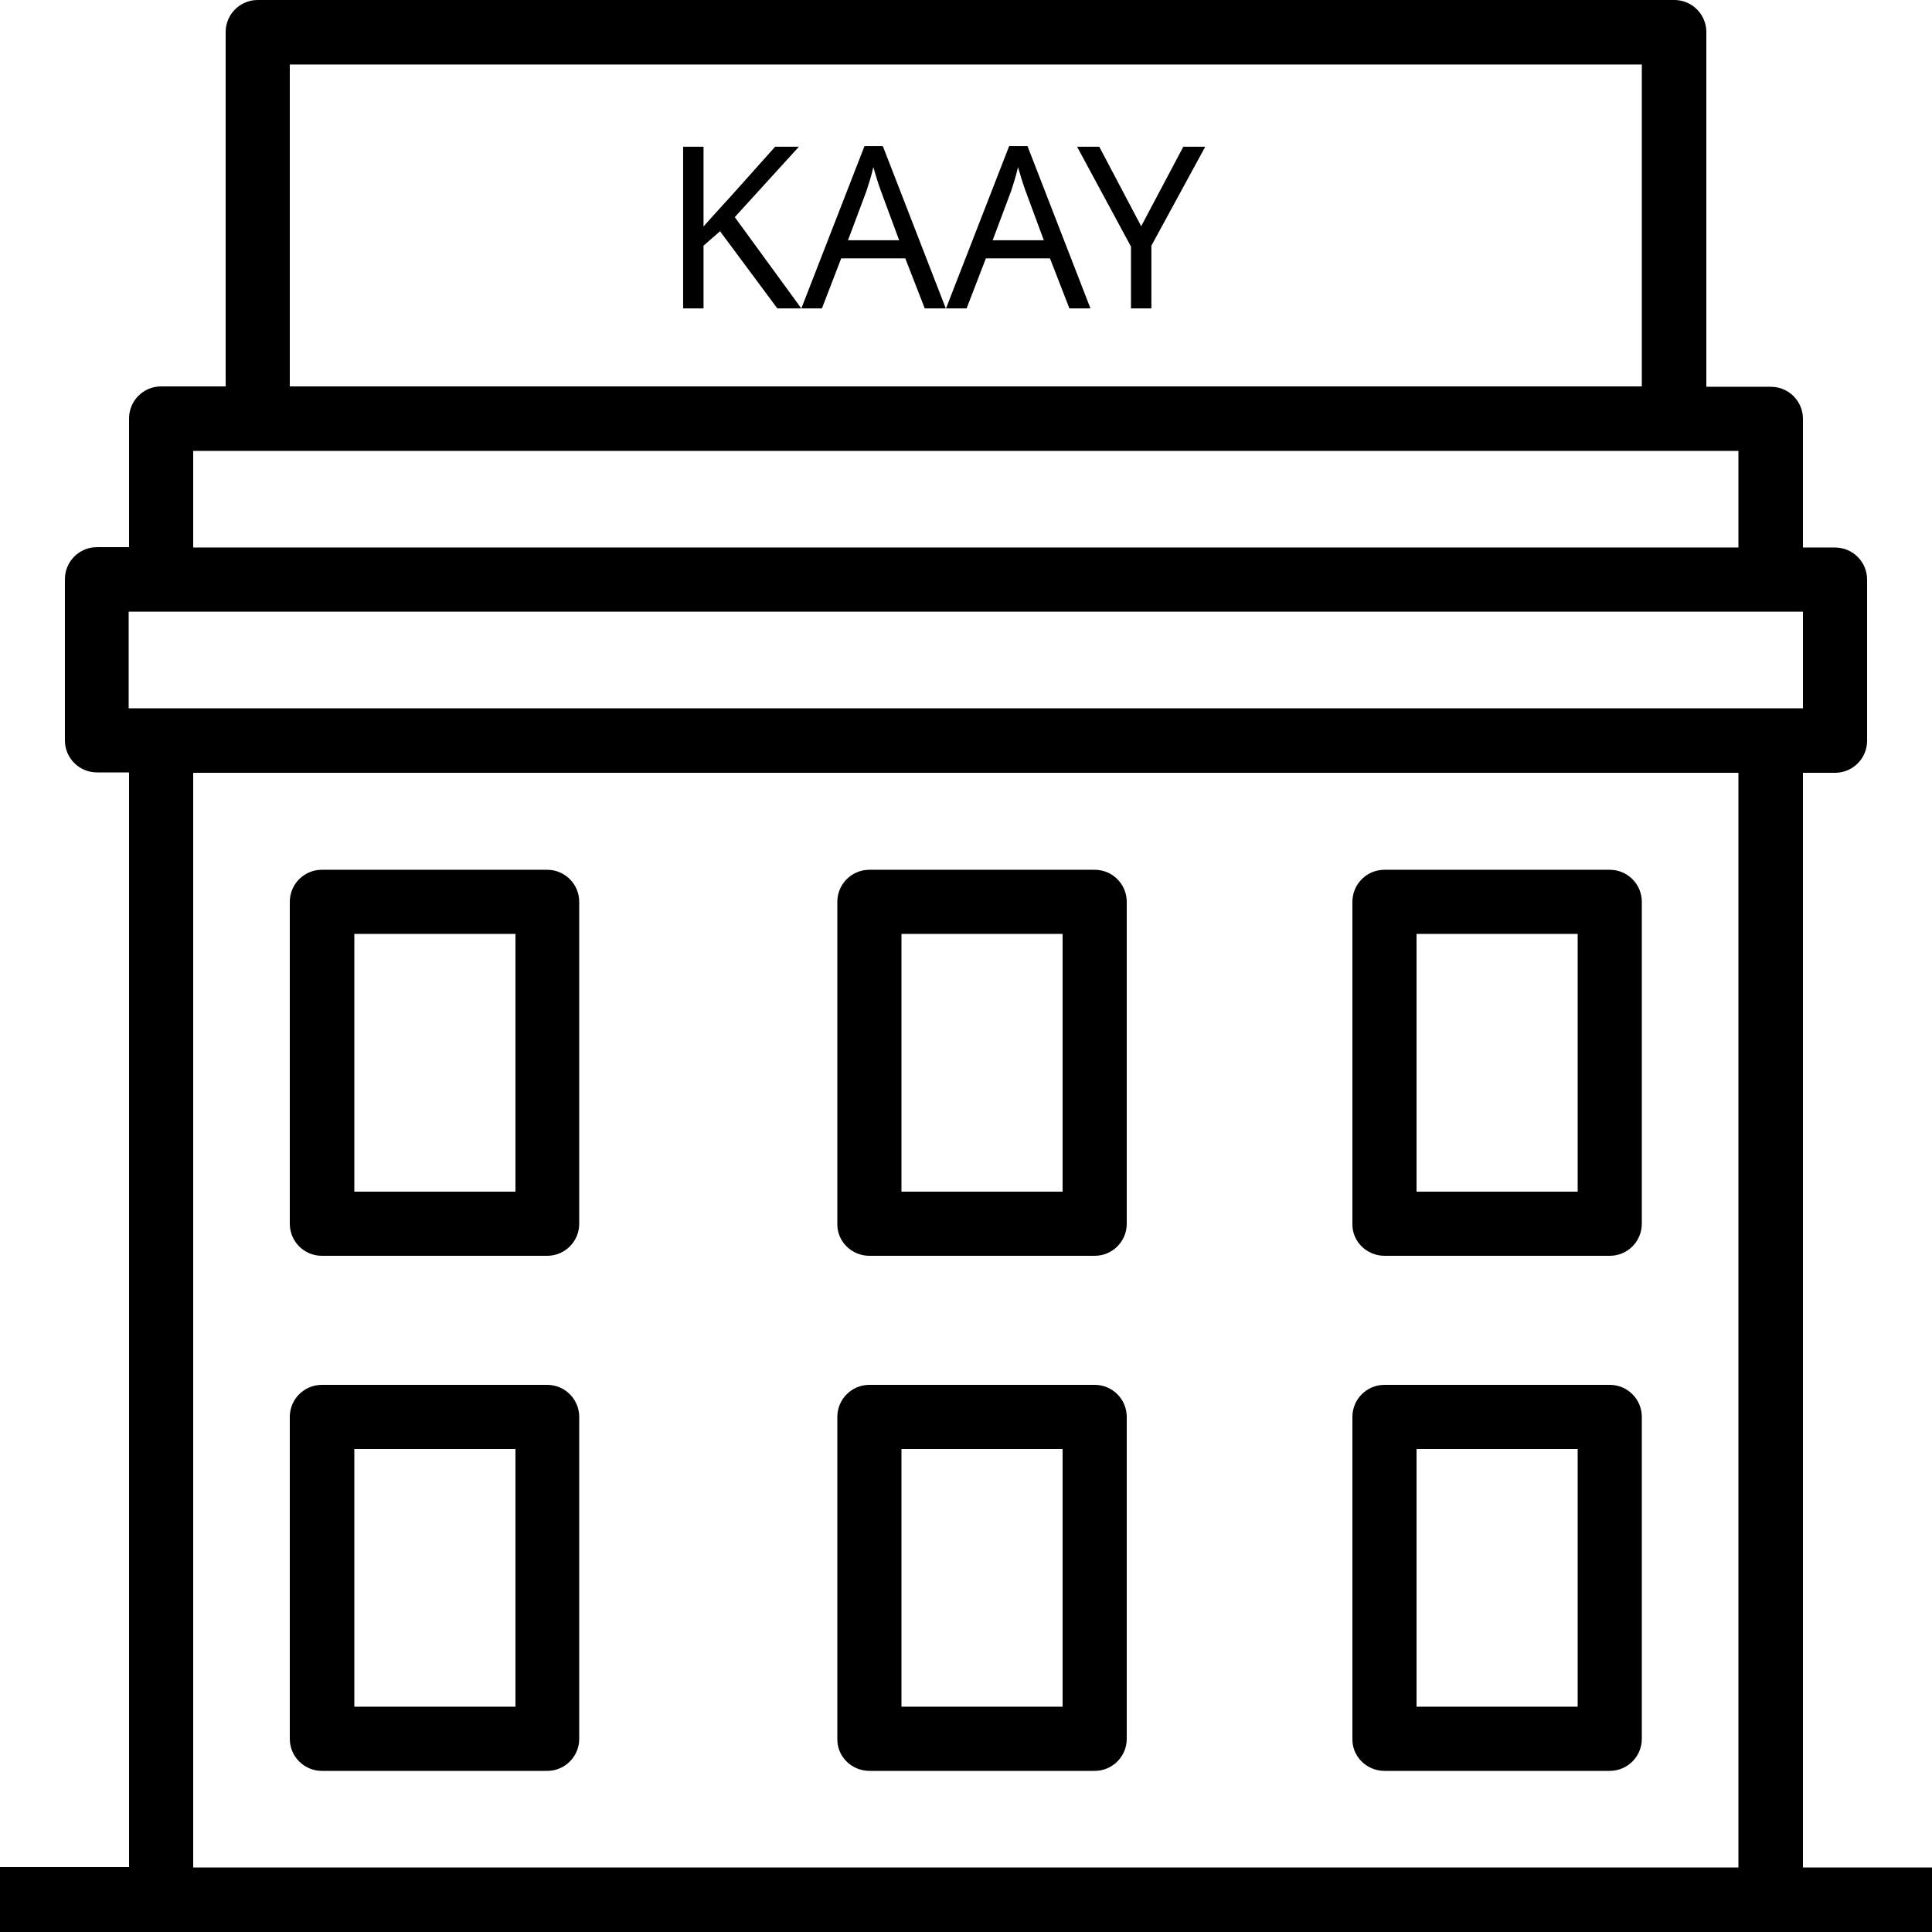
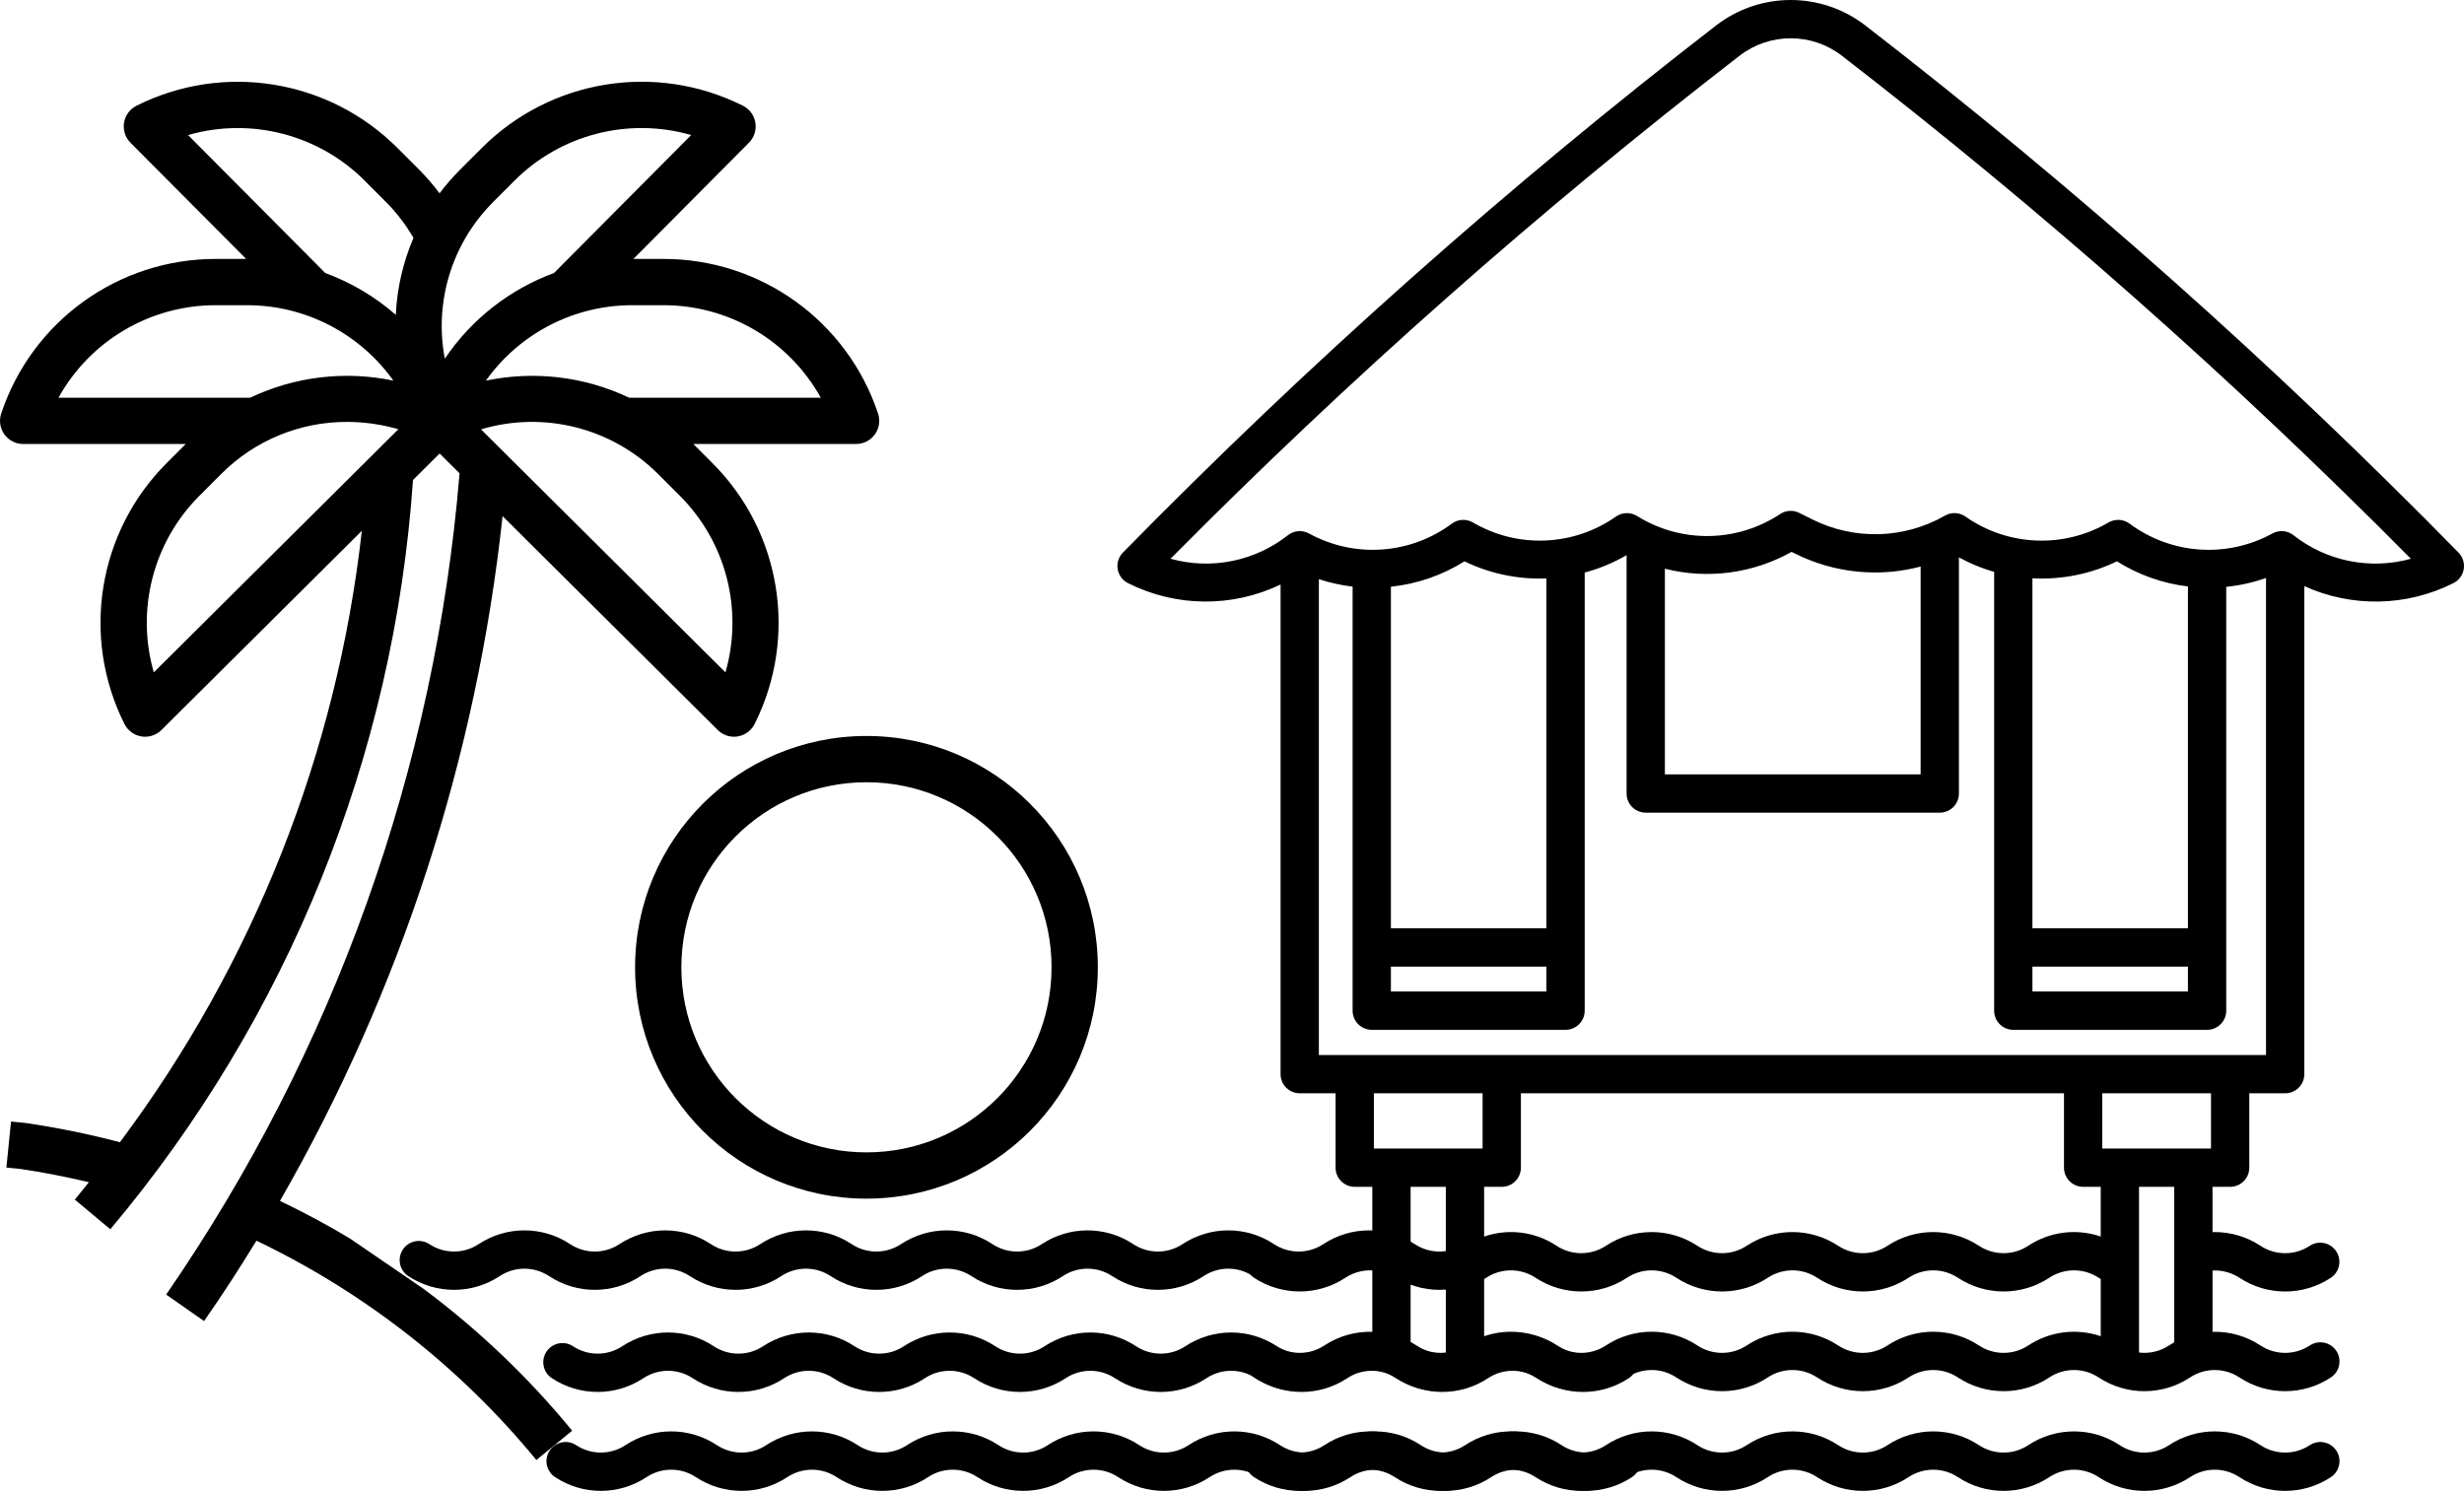
- <svg xmlns="http://www.w3.org/2000/svg" version="1.1" id="Shape_1_1_" x="0px" y="0px" viewBox="0 0 512 512" style="enable-background:new 0 0 512 512;" xml:space="preserve">
-   <style type="text/css">
- 	.st0{fill-rule:evenodd;clip-rule:evenodd;}
- 	.st1{font-family:'Arial-BoldMT';}
- 	.st2{font-size:60px;}
- </style>
-   <g id="Shape_1">
-     <g>
-       <path class="st0" d="M85.3,332.8H145c4.7,0,8.5-3.8,8.5-8.5v-85.3c0-4.7-3.8-8.5-8.5-8.5H85.3c-4.7,0-8.5,3.8-8.5,8.5v85.3    C76.8,329,80.6,332.8,85.3,332.8z M93.9,247.5h42.7v68.3H93.9V247.5z M230.4,332.8h59.7c4.7,0,8.5-3.8,8.5-8.5v-85.3    c0-4.7-3.8-8.5-8.5-8.5h-59.7c-4.7,0-8.5,3.8-8.5,8.5v85.3C221.8,329,225.7,332.8,230.4,332.8z M238.9,247.5h42.7v68.3h-42.7    V247.5z M230.4,469.3h59.7c4.7,0,8.5-3.8,8.5-8.5v-85.3c0-4.7-3.8-8.5-8.5-8.5h-59.7c-4.7,0-8.5,3.8-8.5,8.5v85.3    C221.8,465.5,225.7,469.3,230.4,469.3z M238.9,384h42.7v68.3h-42.7V384z M366.9,332.8h59.7c4.7,0,8.5-3.8,8.5-8.5v-85.3    c0-4.7-3.8-8.5-8.5-8.5h-59.7c-4.7,0-8.5,3.8-8.5,8.5v85.3C358.3,329,362.2,332.8,366.9,332.8z M375.4,247.5h42.7v68.3h-42.7    V247.5z M85.3,469.3H145c4.7,0,8.5-3.8,8.5-8.5v-85.3c0-4.7-3.8-8.5-8.5-8.5H85.3c-4.7,0-8.5,3.8-8.5,8.5v85.3    C76.8,465.5,80.6,469.3,85.3,469.3z M93.9,384h42.7v68.3H93.9V384z M366.9,469.3h59.7c4.7,0,8.5-3.8,8.5-8.5v-85.3    c0-4.7-3.8-8.5-8.5-8.5h-59.7c-4.7,0-8.5,3.8-8.5,8.5v85.3C358.3,465.5,362.2,469.3,366.9,469.3z M375.4,384h42.7v68.3h-42.7V384z     M477.8,494.9V204.8h8.5c4.7,0,8.5-3.8,8.5-8.5v-42.7c0-4.7-3.8-8.5-8.5-8.5h-8.5v-34.1c0-4.7-3.8-8.5-8.5-8.5h-17.1V8.5    c0-4.7-3.8-8.5-8.5-8.5H68.3c-4.7,0-8.5,3.8-8.5,8.5v93.9H42.7c-4.7,0-8.5,3.8-8.5,8.5v34.1h-8.5c-4.7,0-8.5,3.8-8.5,8.5v42.7    c0,4.7,3.8,8.5,8.5,8.5h8.5v290.1H0V512h512v-17.1H477.8z M76.8,17.1h358.3v85.3H76.8V17.1z M51.2,119.5h409.5v25.6H51.2V119.5z     M34.1,162.1h443.7v25.6H34.1V162.1z M460.7,494.9H51.2V204.8h409.5V494.9z" />
-     </g>
-   </g>
-   <text transform="matrix(1 0 0 1 175.2239 81.7335)" class="st1 st2">ΚΑΑΥ</text>
+ <svg xmlns="http://www.w3.org/2000/svg" viewBox="0 0 772.085 467.225">
+   <path d="M473.502,916.144a72.498,72.498,0,1,0,72.5-72.497A72.5,72.5,0,0,0,473.502,916.144Zm72.5-57.999a57.999,57.999,0,1,1-57.999,57.999A57.998,57.998,0,0,1,546.001,858.146Z" transform="translate(-274.5 -613)" />
+   <path d="M362.231,989.347a549.084,549.084,0,0,0,69.75-214.595l67.425,67.025a7.238,7.238,0,0,0,5.075,2.109,6.853,6.853,0,0,0,1.173-.094A7.237,7.237,0,0,0,510.968,839.878a70.776,70.776,0,0,0-13.281-81.801l-5.929-5.931h50.994a7.255,7.255,0,0,0,6.882-9.547,70.785,70.785,0,0,0-67.238-48.452h-9.424l36.206-36.417a7.251,7.251,0,0,0-1.898-11.6,70.801,70.801,0,0,0-81.844,13.276l-6.923,6.923a70.912,70.912,0,0,0-6.285,7.251,69.667,69.667,0,0,0-6.23-7.251l-6.923-6.923A70.767,70.767,0,0,0,317.282,646.131a7.247,7.247,0,0,0-1.898,11.6l36.247,36.417h-9.517a70.782,70.782,0,0,0-67.238,48.452,7.253,7.253,0,0,0,6.882,9.547h50.944l-5.929,5.931A70.781,70.781,0,0,0,313.489,839.878a7.248,7.248,0,0,0,5.314,3.913,6.887,6.887,0,0,0,1.176.094,7.24,7.24,0,0,0,5.11-2.109l62.787-62.415a392.945,392.945,0,0,1-75.799,191.6,270.522,270.522,0,0,0-29.593-6.031l-4.53-.456L276.502,978.908l4.226.412c7.251,1.038,14.454,2.504,21.62,4.162-1.451,1.819-2.901,3.668-4.402,5.461l11.12,9.301a408.171,408.171,0,0,0,94.845-234.832l8.344-8.292,6.247,6.212a530.075,530.075,0,0,1-91.935,257.37l11.875,8.309c5.7-8.137,11.138-16.581,16.408-25.185a257.146,257.146,0,0,1,87.723,68.727l11.214-9.187A265.406,265.406,0,0,0,407.337,1017l-23.173-15.858C377.056,996.852,369.721,992.965,362.231,989.347Zm139.589-165.631L425.219,747.557a55.922,55.922,0,0,1,55.346,13.846l6.923,6.926A56.289,56.289,0,0,1,501.819,823.716Zm29.871-86.068H471.662a70.705,70.705,0,0,0-44.907-5.358A56.222,56.222,0,0,1,472.583,708.648h9.786A56.291,56.291,0,0,1,531.69,737.648ZM428.74,676.581l6.926-6.923a56.33,56.33,0,0,1,55.416-14.334L448.105,698.555a70.712,70.712,0,0,0-34.226,26.861A54.876,54.876,0,0,1,428.764,676.581Zm-39.938-6.923,6.923,6.923a55.024,55.024,0,0,1,8.339,10.983,68.978,68.978,0,0,0-5.54,24.1A70.721,70.721,0,0,0,376.413,698.555l-42.986-43.231A56.306,56.306,0,0,1,388.823,669.658Zm-46.712,38.99h9.789a56.237,56.237,0,0,1,45.875,23.632,70.736,70.736,0,0,0-44.884,5.367H292.819a56.297,56.297,0,0,1,49.294-28.999ZM322.69,823.716a56.29,56.29,0,0,1,14.334-55.387l6.923-6.926a55.412,55.412,0,0,1,39.309-16.18,57.34,57.34,0,0,1,16.066,2.305Z" transform="translate(-274.5 -613)" />
+   <path d="M1044.875,786.184A1811.547,1811.547,0,0,0,859.007,620.992a38.237,38.237,0,0,0-46.789,0A1811.511,1811.511,0,0,0,626.35,786.184a6.001,6.001,0,0,0,1.576,9.548,54.202,54.202,0,0,0,47.836.454V949.627a6.001,6.001,0,0,0,6,6h11.237v23.315a6.001,6.001,0,0,0,6,6h5.513v14.204c-.234-.006-.466-.03-.7-.03a25.994,25.994,0,0,0-14.335,4.304,14.022,14.022,0,0,1-15.429,0,6,6,0,0,0-6.62,10.008,26.022,26.022,0,0,0,28.658.007,14.014,14.014,0,0,1,7.726-2.32c.235,0,.467.018.7.03v19.228a25.975,25.975,0,0,0-15.025,4.285,14.003,14.003,0,0,1-15.445,0,6,6,0,1,0-6.611,10.015,25.984,25.984,0,0,0,28.666,0,14.001,14.001,0,0,1,15.445,0,25.986,25.986,0,0,0,28.666,0,14.001,14.001,0,0,1,15.445,0,25.986,25.986,0,0,0,28.666,0,13.999,13.999,0,0,1,15.445,0,25.988,25.988,0,0,0,28.666,0,14.004,14.004,0,0,1,15.446,0,25.984,25.984,0,0,0,28.666,0,14.001,14.001,0,0,1,15.445,0,25.985,25.985,0,0,0,28.666.001,14.001,14.001,0,0,1,15.445,0,25.986,25.986,0,0,0,28.666,0,13.999,13.999,0,0,1,15.445,0,25.988,25.988,0,0,0,28.666,0,6,6,0,1,0-6.611-10.015,14.003,14.003,0,0,1-15.445,0,25.967,25.967,0,0,0-15.033-4.284v-19.207a14.119,14.119,0,0,1,8.418,2.263,25.984,25.984,0,0,0,28.673,0,6,6,0,0,0-6.613-10.013,13.999,13.999,0,0,1-15.454-.005,25.982,25.982,0,0,0-14.324-4.297c-.235,0-.467.024-.701.03V984.942h5.521a6.001,6.001,0,0,0,6-6V955.627h11.24a6.001,6.001,0,0,0,6-6V796.688a54.164,54.164,0,0,0,46.752-.957,6,6,0,0,0,1.577-9.547ZM739.066,955.627v17.315H704.999V955.627Zm182.174,0v23.315a6.001,6.001,0,0,0,6,6h5.513v15.579a25.923,25.923,0,0,0-22.72,2.9,14.022,14.022,0,0,1-15.44-.007,26.04,26.04,0,0,0-28.661.002,14.022,14.022,0,0,1-15.455-.007,26.041,26.041,0,0,0-28.662.012,14.039,14.039,0,0,1-15.45-.007,26.025,26.025,0,0,0-28.652.002,14.039,14.039,0,0,1-15.458-.002,25.909,25.909,0,0,0-22.709-2.891V984.942h5.521a6.001,6.001,0,0,0,6-6V955.627H921.24ZM718.152,1034.66q-.805-.533-1.641-.998V984.943h11.034v51.931A13.999,13.999,0,0,1,718.152,1034.66Zm191.89,0a14.003,14.003,0,0,1-15.445,0,25.988,25.988,0,0,0-28.666,0,14.003,14.003,0,0,1-15.445,0,25.988,25.988,0,0,0-28.666,0,14.003,14.003,0,0,1-15.445,0,25.988,25.988,0,0,0-28.666,0,14.003,14.003,0,0,1-15.445,0,25.97,25.97,0,0,0-22.718-2.901v-17.927c.217-.135.45-.254.66-.394a14.022,14.022,0,0,1,15.44-.007,26.041,26.041,0,0,0,28.662.012,14.022,14.022,0,0,1,15.455-.007,26.04,26.04,0,0,0,28.661.002,14.039,14.039,0,0,1,15.458-.002,26.026,26.026,0,0,0,28.645.007,14.04,14.04,0,0,1,15.458-.012,26.024,26.024,0,0,0,28.659.007,14.041,14.041,0,0,1,15.433-.019c.216.144.456.267.678.405v17.933A25.973,25.973,0,0,0,910.042,1034.66Zm45.745-.993q-.83.465-1.633.993a13.997,13.997,0,0,1-9.401,2.214v-51.93h11.034Zm11.52-60.724H933.24V955.628h34.067ZM687.762,943.627V794.505a53.871,53.871,0,0,0,10.573,2.336V929.735a6.001,6.001,0,0,0,6,6H765.06a6.001,6.001,0,0,0,6-6V792.439a53.59,53.59,0,0,0,13.127-5.464v74.707a6.001,6.001,0,0,0,6,6h92.134a6.001,6.001,0,0,0,6-6v-74a53.594,53.594,0,0,0,11.034,4.543v137.51a6.001,6.001,0,0,0,6,6H966.08a6.001,6.001,0,0,0,6-6V796.914a53.889,53.889,0,0,0,12.468-2.78V943.628H687.762Zm22.573-27.703H759.06v7.811H710.335Zm48.725-12H710.335V796.875a53.88,53.88,0,0,0,23.059-7.959,53.948,53.948,0,0,0,25.666,5.362ZM796.187,791.23a54.112,54.112,0,0,0,39.707-5.281l1.07.535a55.986,55.986,0,0,0,39.357,4.07v65.128H796.187V791.23ZM911.354,915.924h48.725v7.811H911.354Zm48.725-12H911.354V794.228a53.962,53.962,0,0,0,26.477-5.313,53.872,53.872,0,0,0,22.248,7.879v107.13Zm33.053-123.212a5.999,5.999,0,0,0-6.548-.541,41.519,41.519,0,0,1-44.811-3.083,5.999,5.999,0,0,0-6.563-.361,41.483,41.483,0,0,1-44.857-1.85,5.999,5.999,0,0,0-6.4-.282,44.033,44.033,0,0,1-41.622,1.155l-4.035-2.017a5.999,5.999,0,0,0-5.97.347,41.467,41.467,0,0,1-44.881.616,6.002,6.002,0,0,0-6.572.181,41.487,41.487,0,0,1-44.857,1.85,6.001,6.001,0,0,0-6.563.361,41.523,41.523,0,0,1-44.811,3.083,5.997,5.997,0,0,0-6.548.541,41.507,41.507,0,0,1-36.805,7.398A1801.91,1801.91,0,0,1,819.561,630.483a26.237,26.237,0,0,1,32.104,0,1802.092,1802.092,0,0,1,178.274,157.628A41.516,41.516,0,0,1,993.132,780.712Z" transform="translate(-274.5 -613)" />
+   <path d="M998.265,1065.899a14.003,14.003,0,0,1-15.445,0,25.992,25.992,0,0,0-28.666,0,14.001,14.001,0,0,1-15.446,0,25.988,25.988,0,0,0-28.666,0,14.003,14.003,0,0,1-15.445,0,25.988,25.988,0,0,0-28.666,0,14.003,14.003,0,0,1-15.445,0,25.988,25.988,0,0,0-28.666,0,14.003,14.003,0,0,1-15.445,0,25.988,25.988,0,0,0-28.666,0,14.003,14.003,0,0,1-15.445,0,25.99,25.99,0,0,0-28.666,0,13.999,13.999,0,0,1-15.445,0,25.988,25.988,0,0,0-28.666,0,14.003,14.003,0,0,1-15.445,0,6,6,0,1,0-6.611,10.015,25.984,25.984,0,0,0,28.666,0,14.001,14.001,0,0,1,15.445,0,25.986,25.986,0,0,0,28.666,0,14.001,14.001,0,0,1,15.445,0,25.986,25.986,0,0,0,28.666,0,13.999,13.999,0,0,1,15.445,0,25.988,25.988,0,0,0,28.666,0,14.004,14.004,0,0,1,15.446,0,25.984,25.984,0,0,0,28.666,0,14.001,14.001,0,0,1,15.445,0,25.985,25.985,0,0,0,28.666.001,14.001,14.001,0,0,1,15.445,0,25.986,25.986,0,0,0,28.666,0,13.999,13.999,0,0,1,15.445,0,25.988,25.988,0,0,0,28.666,0,6,6,0,0,0-6.61-10.016Z" transform="translate(-274.5 -613)" />
+   <path d="M733.265,1002.899a14.003,14.003,0,0,1-15.445,0,25.992,25.992,0,0,0-28.666,0,14.001,14.001,0,0,1-15.446,0,25.988,25.988,0,0,0-28.666,0,14.003,14.003,0,0,1-15.445,0,25.988,25.988,0,0,0-28.666,0,14.003,14.003,0,0,1-15.445,0,25.988,25.988,0,0,0-28.666,0,14.003,14.003,0,0,1-15.445,0,25.988,25.988,0,0,0-28.666,0,14.003,14.003,0,0,1-15.445,0,25.99,25.99,0,0,0-28.666,0,13.999,13.999,0,0,1-15.445,0,25.988,25.988,0,0,0-28.666,0,14.003,14.003,0,0,1-15.445,0,6,6,0,1,0-6.611,10.015,25.984,25.984,0,0,0,28.666,0,14.001,14.001,0,0,1,15.445,0,25.986,25.986,0,0,0,28.666,0,14.001,14.001,0,0,1,15.445,0,25.986,25.986,0,0,0,28.666,0,13.999,13.999,0,0,1,15.445,0,25.988,25.988,0,0,0,28.666,0,14.004,14.004,0,0,1,15.446,0,25.984,25.984,0,0,0,28.666,0,14.001,14.001,0,0,1,15.445,0,25.985,25.985,0,0,0,28.666.001,14.001,14.001,0,0,1,15.445,0,25.986,25.986,0,0,0,28.666,0,13.999,13.999,0,0,1,15.445,0,25.988,25.988,0,0,0,28.666,0,6,6,0,0,0-6.61-10.016Z" transform="translate(-274.5 -613)" />
+   <path d="M779.265,1065.899a14.003,14.003,0,0,1-15.445,0,25.992,25.992,0,0,0-28.666,0,14.001,14.001,0,0,1-15.446,0,25.988,25.988,0,0,0-28.666,0,14.003,14.003,0,0,1-15.445,0,25.988,25.988,0,0,0-28.666,0,14.003,14.003,0,0,1-15.445,0,25.988,25.988,0,0,0-28.666,0,14.003,14.003,0,0,1-15.445,0,25.988,25.988,0,0,0-28.666,0,14.003,14.003,0,0,1-15.445,0,25.99,25.99,0,0,0-28.666,0,13.999,13.999,0,0,1-15.445,0,25.988,25.988,0,0,0-28.666,0,14.003,14.003,0,0,1-15.445,0,6,6,0,1,0-6.611,10.015,25.984,25.984,0,0,0,28.666,0,14.001,14.001,0,0,1,15.445,0,25.986,25.986,0,0,0,28.666,0,14.001,14.001,0,0,1,15.445,0,25.986,25.986,0,0,0,28.666,0,13.999,13.999,0,0,1,15.445,0,25.988,25.988,0,0,0,28.666,0,14.004,14.004,0,0,1,15.446,0,25.984,25.984,0,0,0,28.666,0,14.001,14.001,0,0,1,15.445,0,25.985,25.985,0,0,0,28.666.001,14.001,14.001,0,0,1,15.445,0,25.986,25.986,0,0,0,28.666,0,13.999,13.999,0,0,1,15.445,0,25.988,25.988,0,0,0,28.666,0,6,6,0,0,0-6.61-10.016Z" transform="translate(-274.5 -613)" />
+   <path d="M778.265,1034.899a14.003,14.003,0,0,1-15.445,0,25.992,25.992,0,0,0-28.666,0,14.001,14.001,0,0,1-15.446,0,25.988,25.988,0,0,0-28.666,0,14.003,14.003,0,0,1-15.445,0,25.988,25.988,0,0,0-28.666,0,14.003,14.003,0,0,1-15.445,0,25.988,25.988,0,0,0-28.666,0,14.003,14.003,0,0,1-15.445,0,25.988,25.988,0,0,0-28.666,0,14.003,14.003,0,0,1-15.445,0,25.99,25.99,0,0,0-28.666,0,13.999,13.999,0,0,1-15.445,0,25.988,25.988,0,0,0-28.666,0,14.003,14.003,0,0,1-15.445,0,6,6,0,1,0-6.611,10.015,25.984,25.984,0,0,0,28.666,0,14.001,14.001,0,0,1,15.445,0,25.986,25.986,0,0,0,28.666,0,14.001,14.001,0,0,1,15.445,0,25.986,25.986,0,0,0,28.666,0,13.999,13.999,0,0,1,15.445,0,25.988,25.988,0,0,0,28.666,0,14.004,14.004,0,0,1,15.446,0,25.984,25.984,0,0,0,28.666,0,14.001,14.001,0,0,1,15.445,0,25.985,25.985,0,0,0,28.666.001,14.001,14.001,0,0,1,15.445,0,25.986,25.986,0,0,0,28.666,0,13.999,13.999,0,0,1,15.445,0,25.988,25.988,0,0,0,28.666,0,6,6,0,0,0-6.61-10.016Z" transform="translate(-274.5 -613)" />
</svg>
